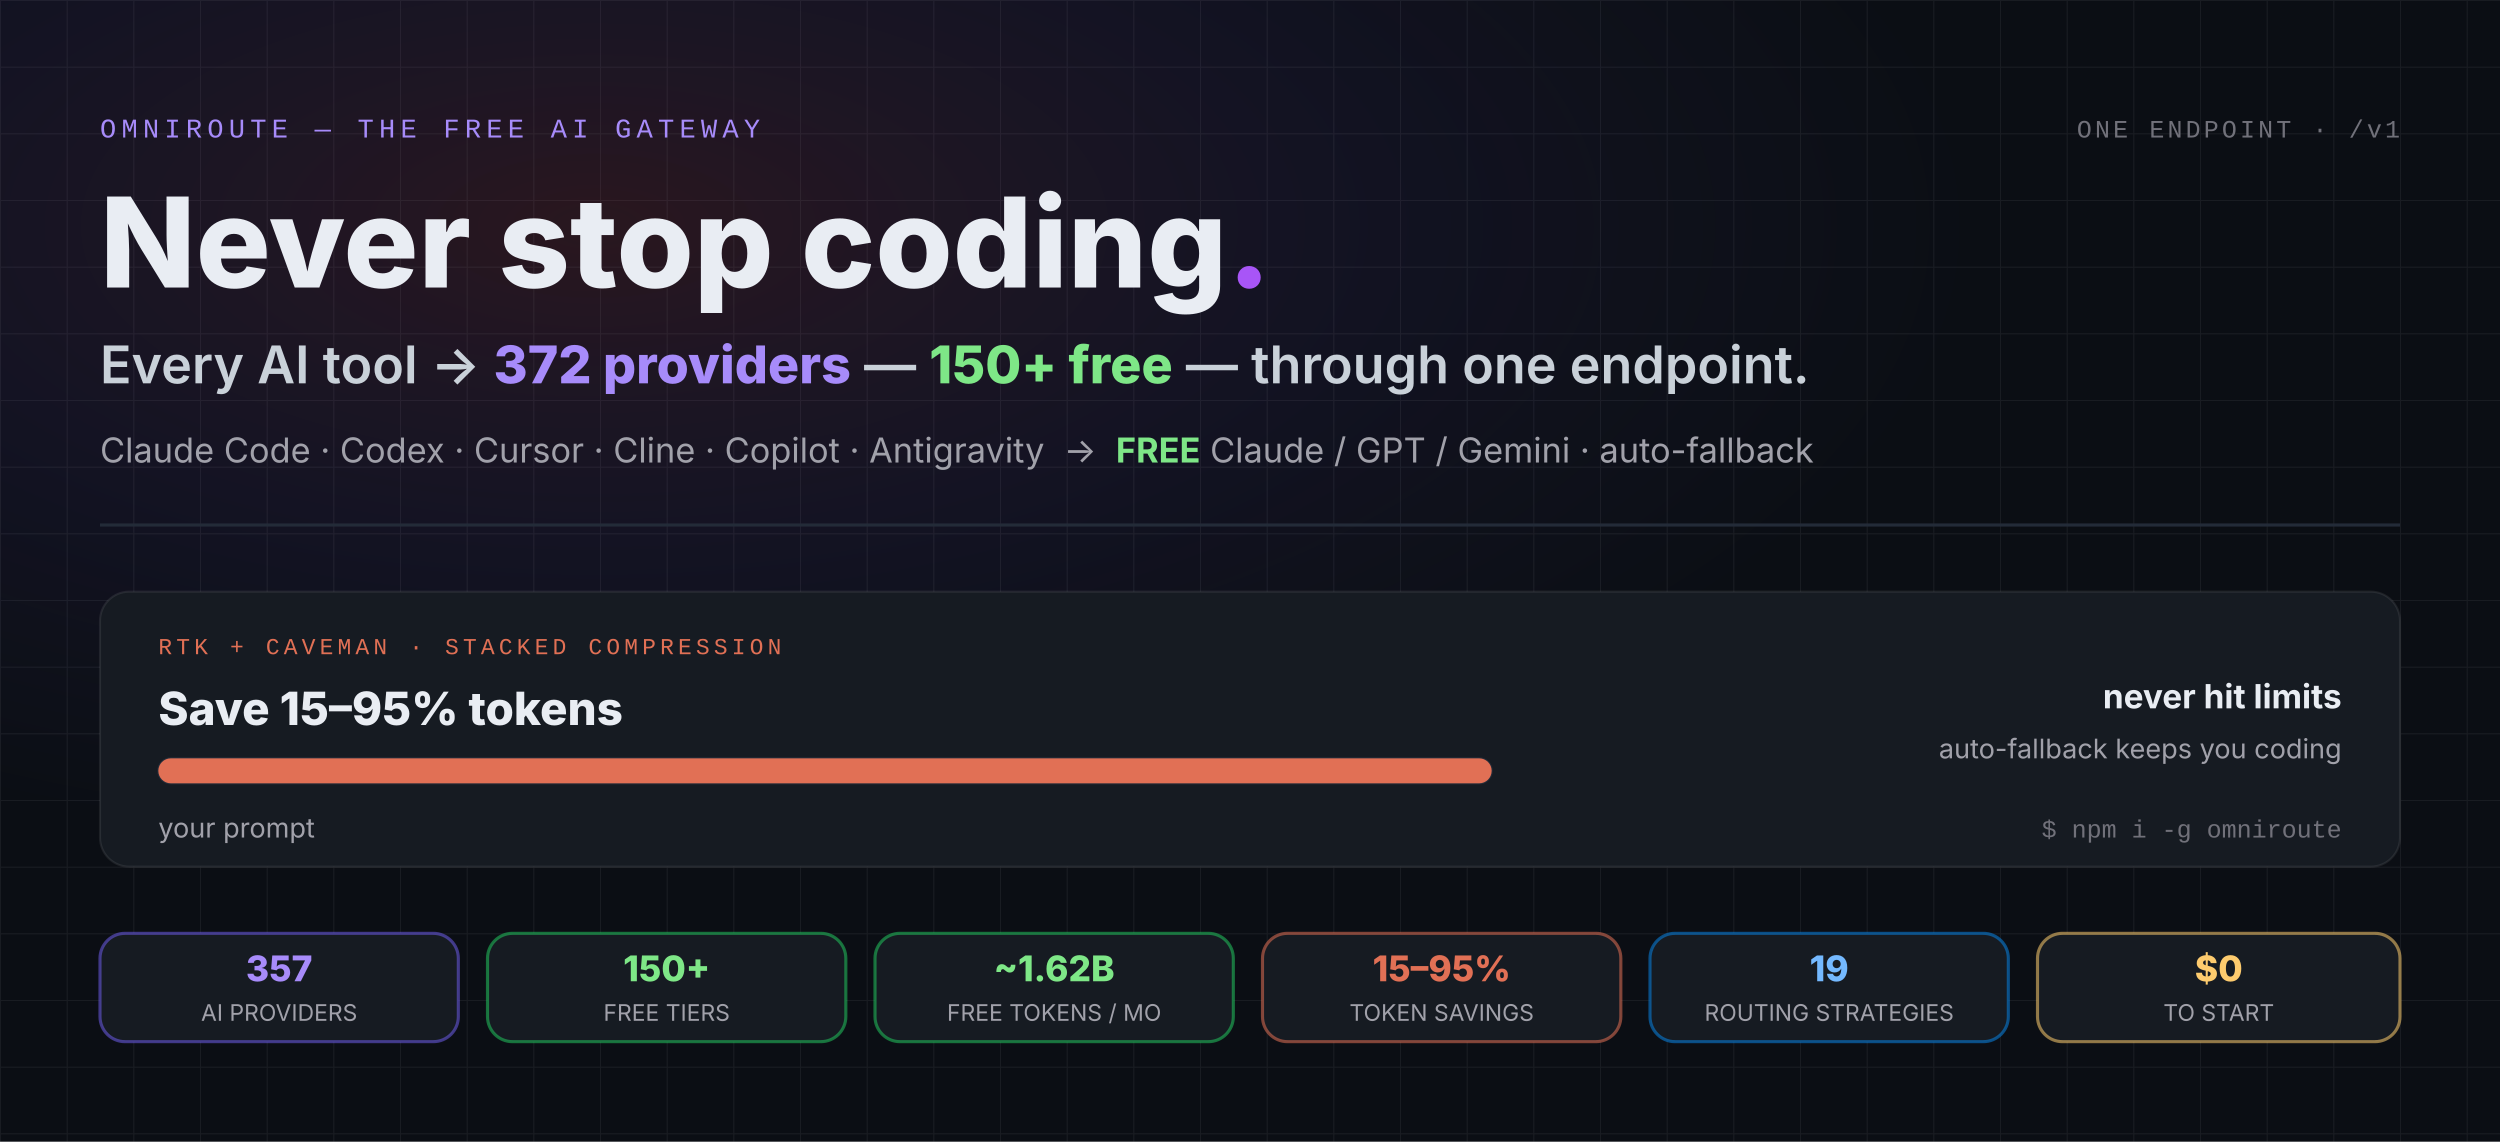
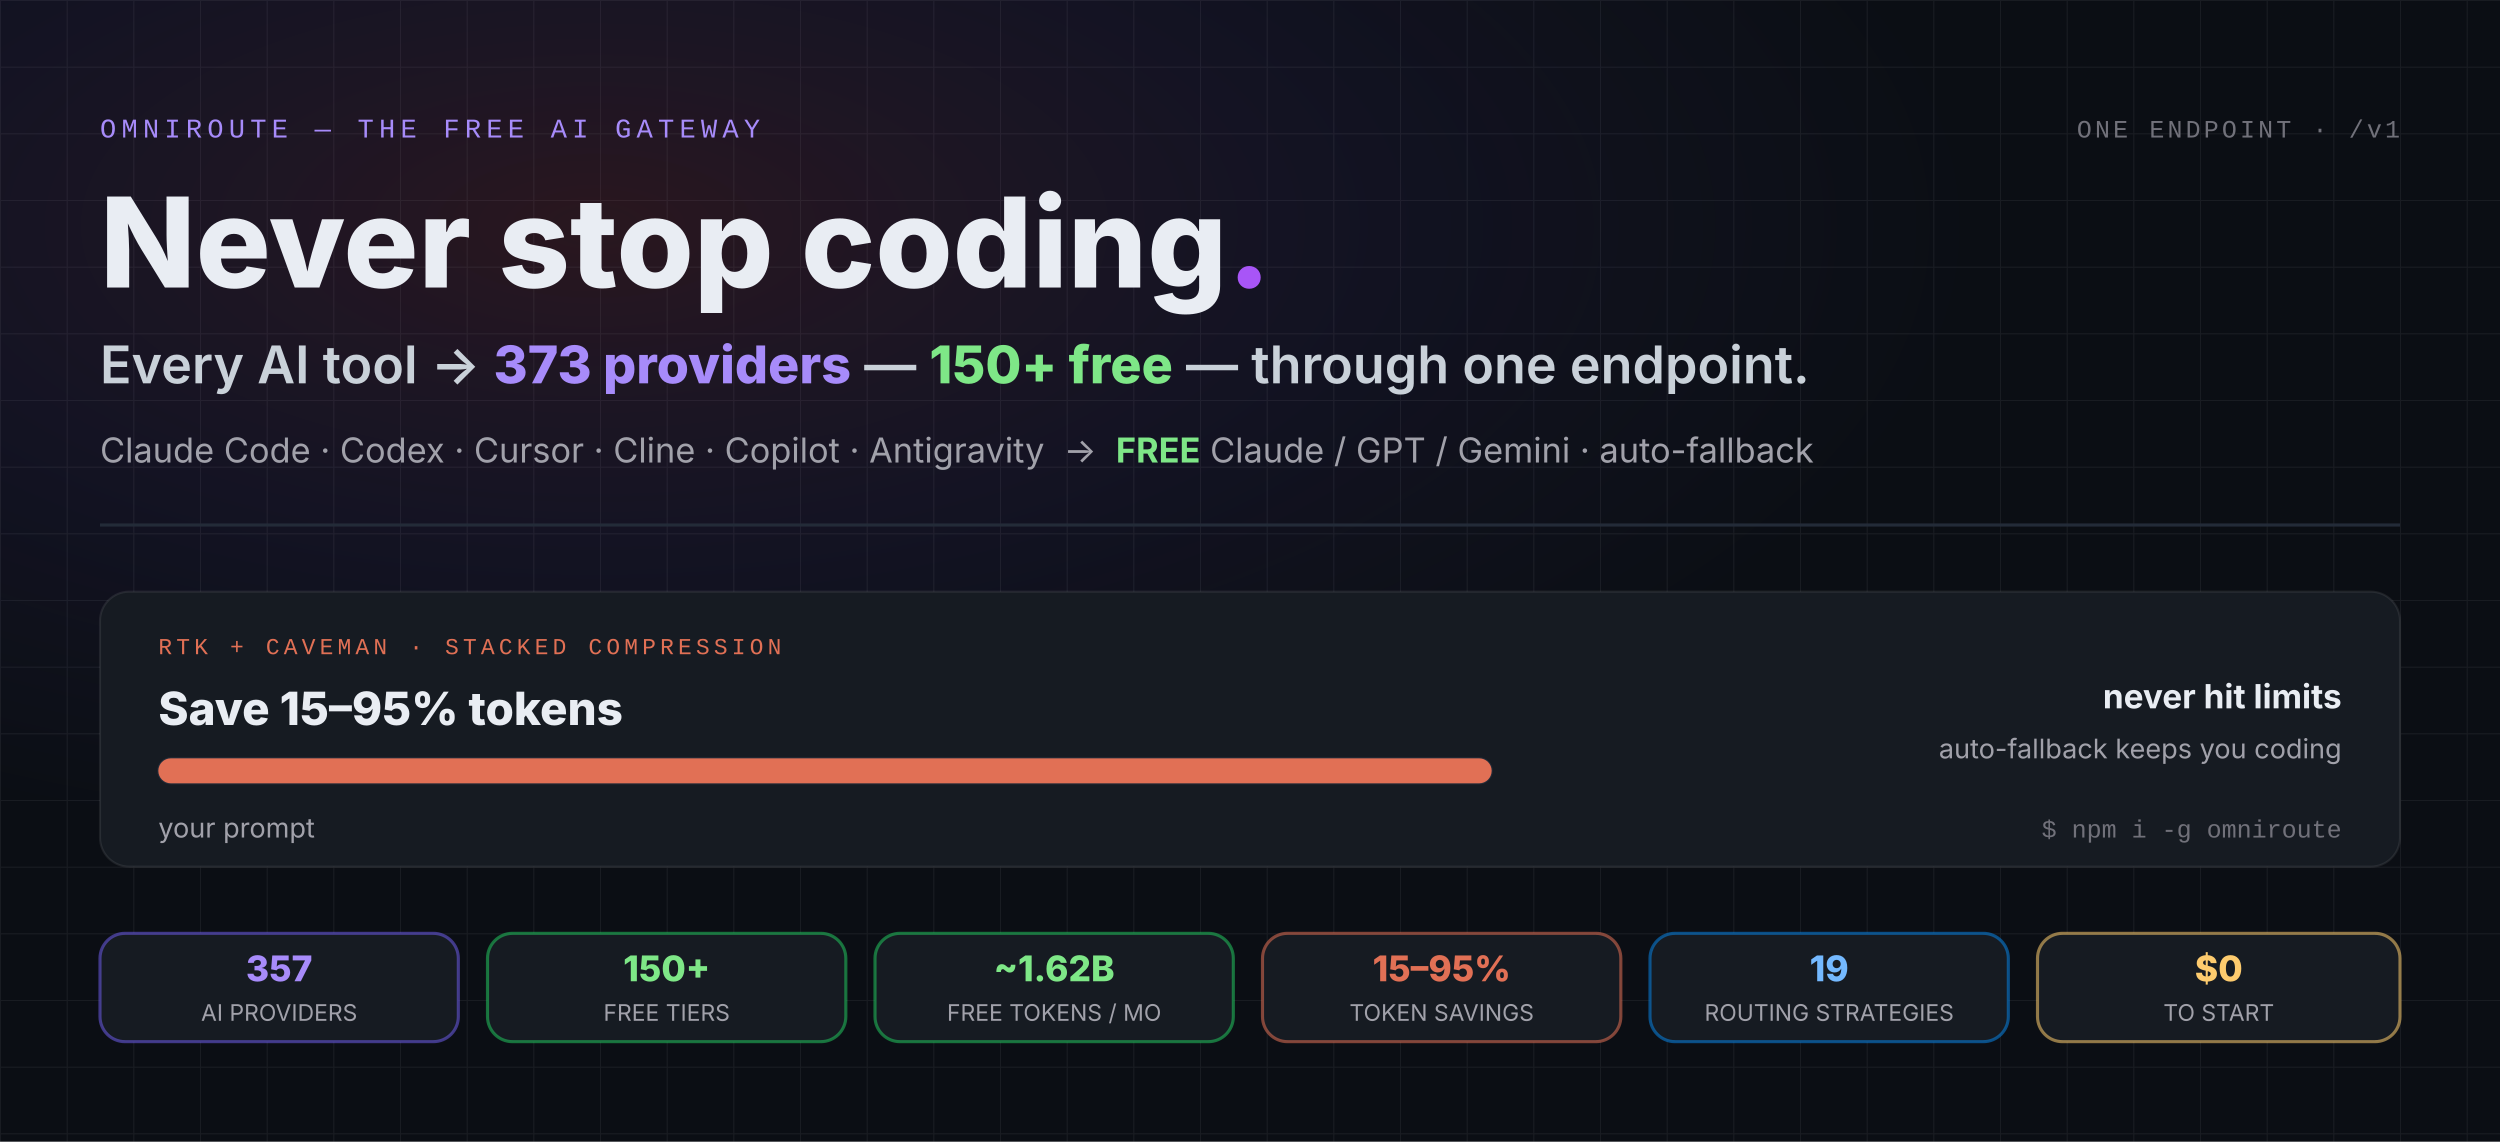
- <svg xmlns="http://www.w3.org/2000/svg" viewBox="0 0 1200 548" role="img" aria-label="OmniRoute hero: Never stop coding. Every AI tool to 372 providers — 150+ free — through one endpoint. Claude Code, Codex, Cursor, Cline, Copilot and Antigravity into free Claude, GPT and Gemini with auto-fallback. RTK + Caveman stacked compression saves 15 to 95 percent of tokens — about 89 percent average on tool-heavy sessions — so you never hit limits. Stats: 372 AI providers, 150+ free tiers, about 1.62B free tokens per month, 15 to 95 percent token savings, 20 routing strategies, zero dollars to start.">
+ <svg xmlns="http://www.w3.org/2000/svg" viewBox="0 0 1200 548" role="img" aria-label="OmniRoute hero: Never stop coding. Every AI tool to 373 providers — 150+ free — through one endpoint. Claude Code, Codex, Cursor, Cline, Copilot and Antigravity into free Claude, GPT and Gemini with auto-fallback. RTK + Caveman stacked compression saves 15 to 95 percent of tokens — about 89 percent average on tool-heavy sessions — so you never hit limits. Stats: 373 AI providers, 150+ free tiers, about 1.62B free tokens per month, 15 to 95 percent token savings, 20 routing strategies, zero dollars to start.">
  <defs>
    <pattern id="gridPaperH" width="32" height="32" patternUnits="userSpaceOnUse">
      <path d="M 32 0 L 0 0 0 32" fill="none" stroke="#ffffff" stroke-opacity="0.06" stroke-width="1" />
    </pattern>
    <radialGradient id="bgGlowH" cx="24%" cy="20%" r="55%">
      <stop offset="0%" stop-color="#e54d5e" stop-opacity="0.14" />
      <stop offset="55%" stop-color="#8b5cf6" stop-opacity="0.06" />
      <stop offset="100%" stop-color="#6366f1" stop-opacity="0" />
    </radialGradient>
    <linearGradient id="gradBrandH" x1="0" y1="0" x2="1" y2="1">
      <stop offset="0%" stop-color="#e54d5e" />
      <stop offset="100%" stop-color="#a855f7" />
    </linearGradient>
    <path id="dividerPathH" d="M 48,252 L 1152,252" />
  </defs>
  <rect width="1200" height="548" fill="#0b0e14" />
  <rect width="1200" height="548" fill="url(#gridPaperH)" />
  <rect width="1200" height="548" fill="url(#bgGlowH)" />
  <text x="48" y="66" font-family="Consolas, 'Courier New', monospace" font-size="13" letter-spacing="2.5" fill="#a78bfa">OMNIROUTE — THE FREE AI GATEWAY</text>
  <text x="1152" y="66" text-anchor="end" font-family="Consolas, 'Courier New', monospace" font-size="12" letter-spacing="1.5" fill="#71717a">ONE ENDPOINT · /v1</text>
  <text x="48" y="138" font-family="Inter, 'Segoe UI', Arial, Helvetica, system-ui, sans-serif" font-size="60" font-weight="800" fill="#e9edf3">Never stop coding<tspan fill="#a855f7">.</tspan>
  </text>
-   <text x="48" y="184" font-family="Inter, 'Segoe UI', Arial, Helvetica, system-ui, sans-serif" font-size="25" font-weight="600" fill="#c9d1d9">Every AI tool → <tspan fill="#a78bfa" font-weight="800">372 providers</tspan> — <tspan fill="#7ee787" font-weight="800">150+ free</tspan> — through one endpoint.</text>
+   <text x="48" y="184" font-family="Inter, 'Segoe UI', Arial, Helvetica, system-ui, sans-serif" font-size="25" font-weight="600" fill="#c9d1d9">Every AI tool → <tspan fill="#a78bfa" font-weight="800">373 providers</tspan> — <tspan fill="#7ee787" font-weight="800">150+ free</tspan> — through one endpoint.</text>
  <text x="48" y="222" font-family="Inter, 'Segoe UI', Arial, Helvetica, system-ui, sans-serif" font-size="16.5" fill="#a1a1aa">Claude Code · Codex · Cursor · Cline · Copilot · Antigravity  →  <tspan fill="#7ee787" font-weight="700">FREE</tspan> Claude / GPT / Gemini · auto-fallback</text>
  <line x1="48" y1="252" x2="1152" y2="252" stroke="#232b38" stroke-width="1.5" />
  <circle r="4" fill="url(#gradBrandH)" opacity="0">
    <animateMotion dur="6s" repeatCount="indefinite" keyPoints="0;1" keyTimes="0;1" calcMode="linear">
      <mpath href="#dividerPathH" />
    </animateMotion>
    <animate attributeName="opacity" values="0;0.9;0.9;0" keyTimes="0;0.08;0.6;0.75" dur="6s" repeatCount="indefinite" />
  </circle>
  <g>
    <rect x="48" y="284" width="1104" height="132" rx="14" fill="#161b22" stroke="#ffffff" stroke-opacity="0.08" stroke-width="1" />
    <text x="76" y="314" font-family="Consolas, 'Courier New', monospace" font-size="11" letter-spacing="2" fill="#e17055">RTK + CAVEMAN · STACKED COMPRESSION</text>
    <text x="76" y="348" font-family="Inter, 'Segoe UI', Arial, Helvetica, system-ui, sans-serif" font-size="22" font-weight="800" fill="#e9edf3">Save 15–95% tokens</text>
    <rect x="76" y="364" width="640" height="12" rx="6" fill="#0b0e14" stroke="#232b38" stroke-width="1" />
    <rect x="76" y="364" width="640" height="12" rx="6" fill="#e17055">
      <animate attributeName="width" values="640;640;70;70;640" keyTimes="0;0.12;0.5;0.88;1" dur="8s" repeatCount="indefinite" calcMode="spline" keySplines="0.4 0 0.2 1;0.4 0 0.2 1;0.4 0 0.2 1;0.4 0 0.2 1" />
    </rect>
    <text x="76" y="402" font-family="Inter, 'Segoe UI', Arial, Helvetica, system-ui, sans-serif" font-size="13" fill="#a1a1aa">your prompt
      <animate attributeName="opacity" values="1;1;0;0;1" keyTimes="0;0.12;0.35;0.88;1" dur="8s" repeatCount="indefinite" calcMode="discrete" />
    </text>
    <text x="76" y="402" font-family="Inter, 'Segoe UI', Arial, Helvetica, system-ui, sans-serif" font-size="13" font-weight="700" fill="#e17055" opacity="0">−89% avg on tool-heavy sessions
      <animate attributeName="opacity" values="0;0;1;1;0" keyTimes="0;0.35;0.36;0.88;1" dur="8s" repeatCount="indefinite" calcMode="discrete" />
    </text>
    <text x="1124" y="340" text-anchor="end" font-family="Inter, 'Segoe UI', Arial, Helvetica, system-ui, sans-serif" font-size="16" font-weight="700" fill="#e9edf3">never hit limits</text>
    <text x="1124" y="364" text-anchor="end" font-family="Inter, 'Segoe UI', Arial, Helvetica, system-ui, sans-serif" font-size="13" fill="#a1a1aa">auto-fallback keeps you coding</text>
    <text x="1124" y="402" text-anchor="end" font-family="Consolas, 'Courier New', monospace" font-size="12" fill="#71717a">$ npm i -g omniroute</text>
  </g>
  <g font-family="Inter, 'Segoe UI', Arial, Helvetica, system-ui, sans-serif" text-anchor="middle">
    <rect x="48" y="448" width="172" height="52" rx="12" fill="#161b22" stroke="#6c5ce7" stroke-opacity="0.55" stroke-width="1.5" />
    <text x="134" y="471" font-size="17" font-weight="800" fill="#a78bfa">357</text>
    <text x="134" y="490" font-size="11" fill="#a1a1aa">AI PROVIDERS</text>
    <rect x="234" y="448" width="172" height="52" rx="12" fill="#161b22" stroke="#22c55e" stroke-opacity="0.55" stroke-width="1.5" />
    <text x="320" y="471" font-size="17" font-weight="800" fill="#7ee787">150+</text>
    <text x="320" y="490" font-size="11" fill="#a1a1aa">FREE TIERS</text>
    <rect x="420" y="448" width="172" height="52" rx="12" fill="#161b22" stroke="#22c55e" stroke-opacity="0.55" stroke-width="1.5" />
    <text x="506" y="471" font-size="17" font-weight="800" fill="#7ee787">~1.62B</text>
    <text x="506" y="490" font-size="11" fill="#a1a1aa">FREE TOKENS / MO</text>
    <rect x="606" y="448" width="172" height="52" rx="12" fill="#161b22" stroke="#e17055" stroke-opacity="0.55" stroke-width="1.5" />
    <text x="692" y="471" font-size="17" font-weight="800" fill="#e17055">15–95%</text>
    <text x="692" y="490" font-size="11" fill="#a1a1aa">TOKEN SAVINGS</text>
    <rect x="792" y="448" width="172" height="52" rx="12" fill="#161b22" stroke="#0984e3" stroke-opacity="0.55" stroke-width="1.5" />
    <text x="878" y="471" font-size="17" font-weight="800" fill="#74b9ff">19</text>
    <text x="878" y="490" font-size="11" fill="#a1a1aa">ROUTING STRATEGIES</text>
    <rect x="978" y="448" width="174" height="52" rx="12" fill="#161b22" stroke="#fdcb6e" stroke-opacity="0.55" stroke-width="1.5" />
    <text x="1065" y="471" font-size="17" font-weight="800" fill="#fdcb6e">$0</text>
    <text x="1065" y="490" font-size="11" fill="#a1a1aa">TO START</text>
  </g>
</svg>
